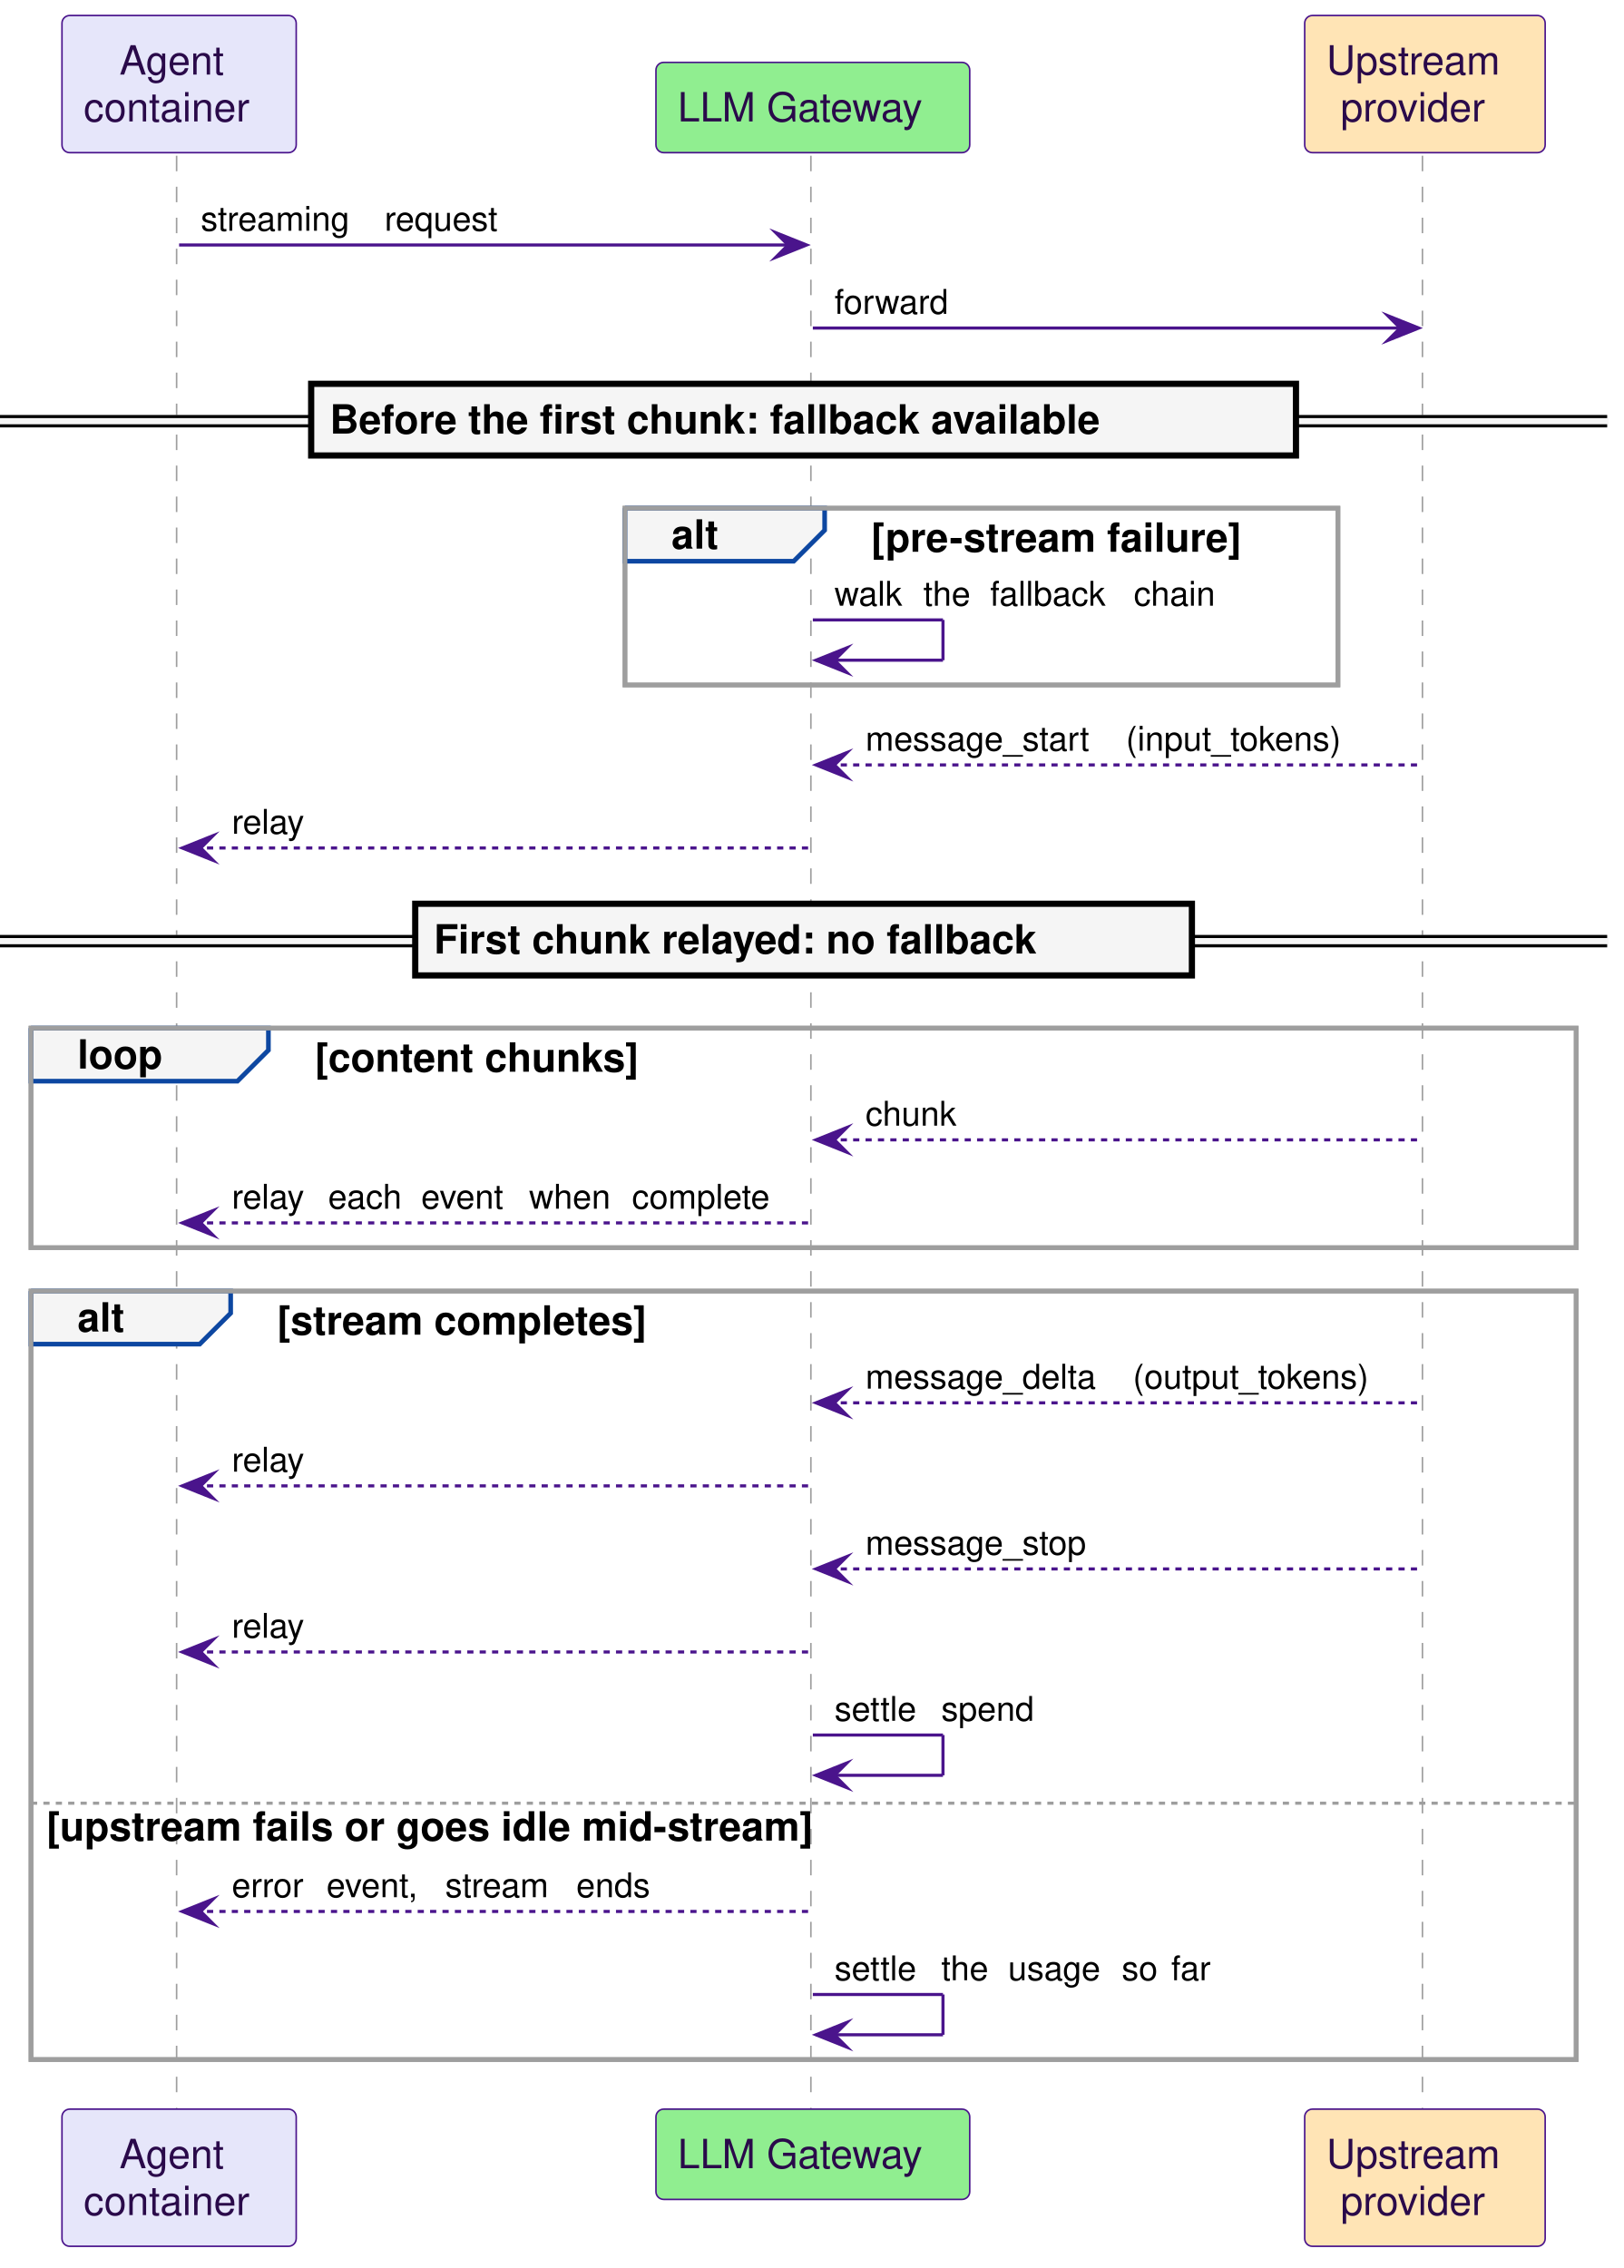
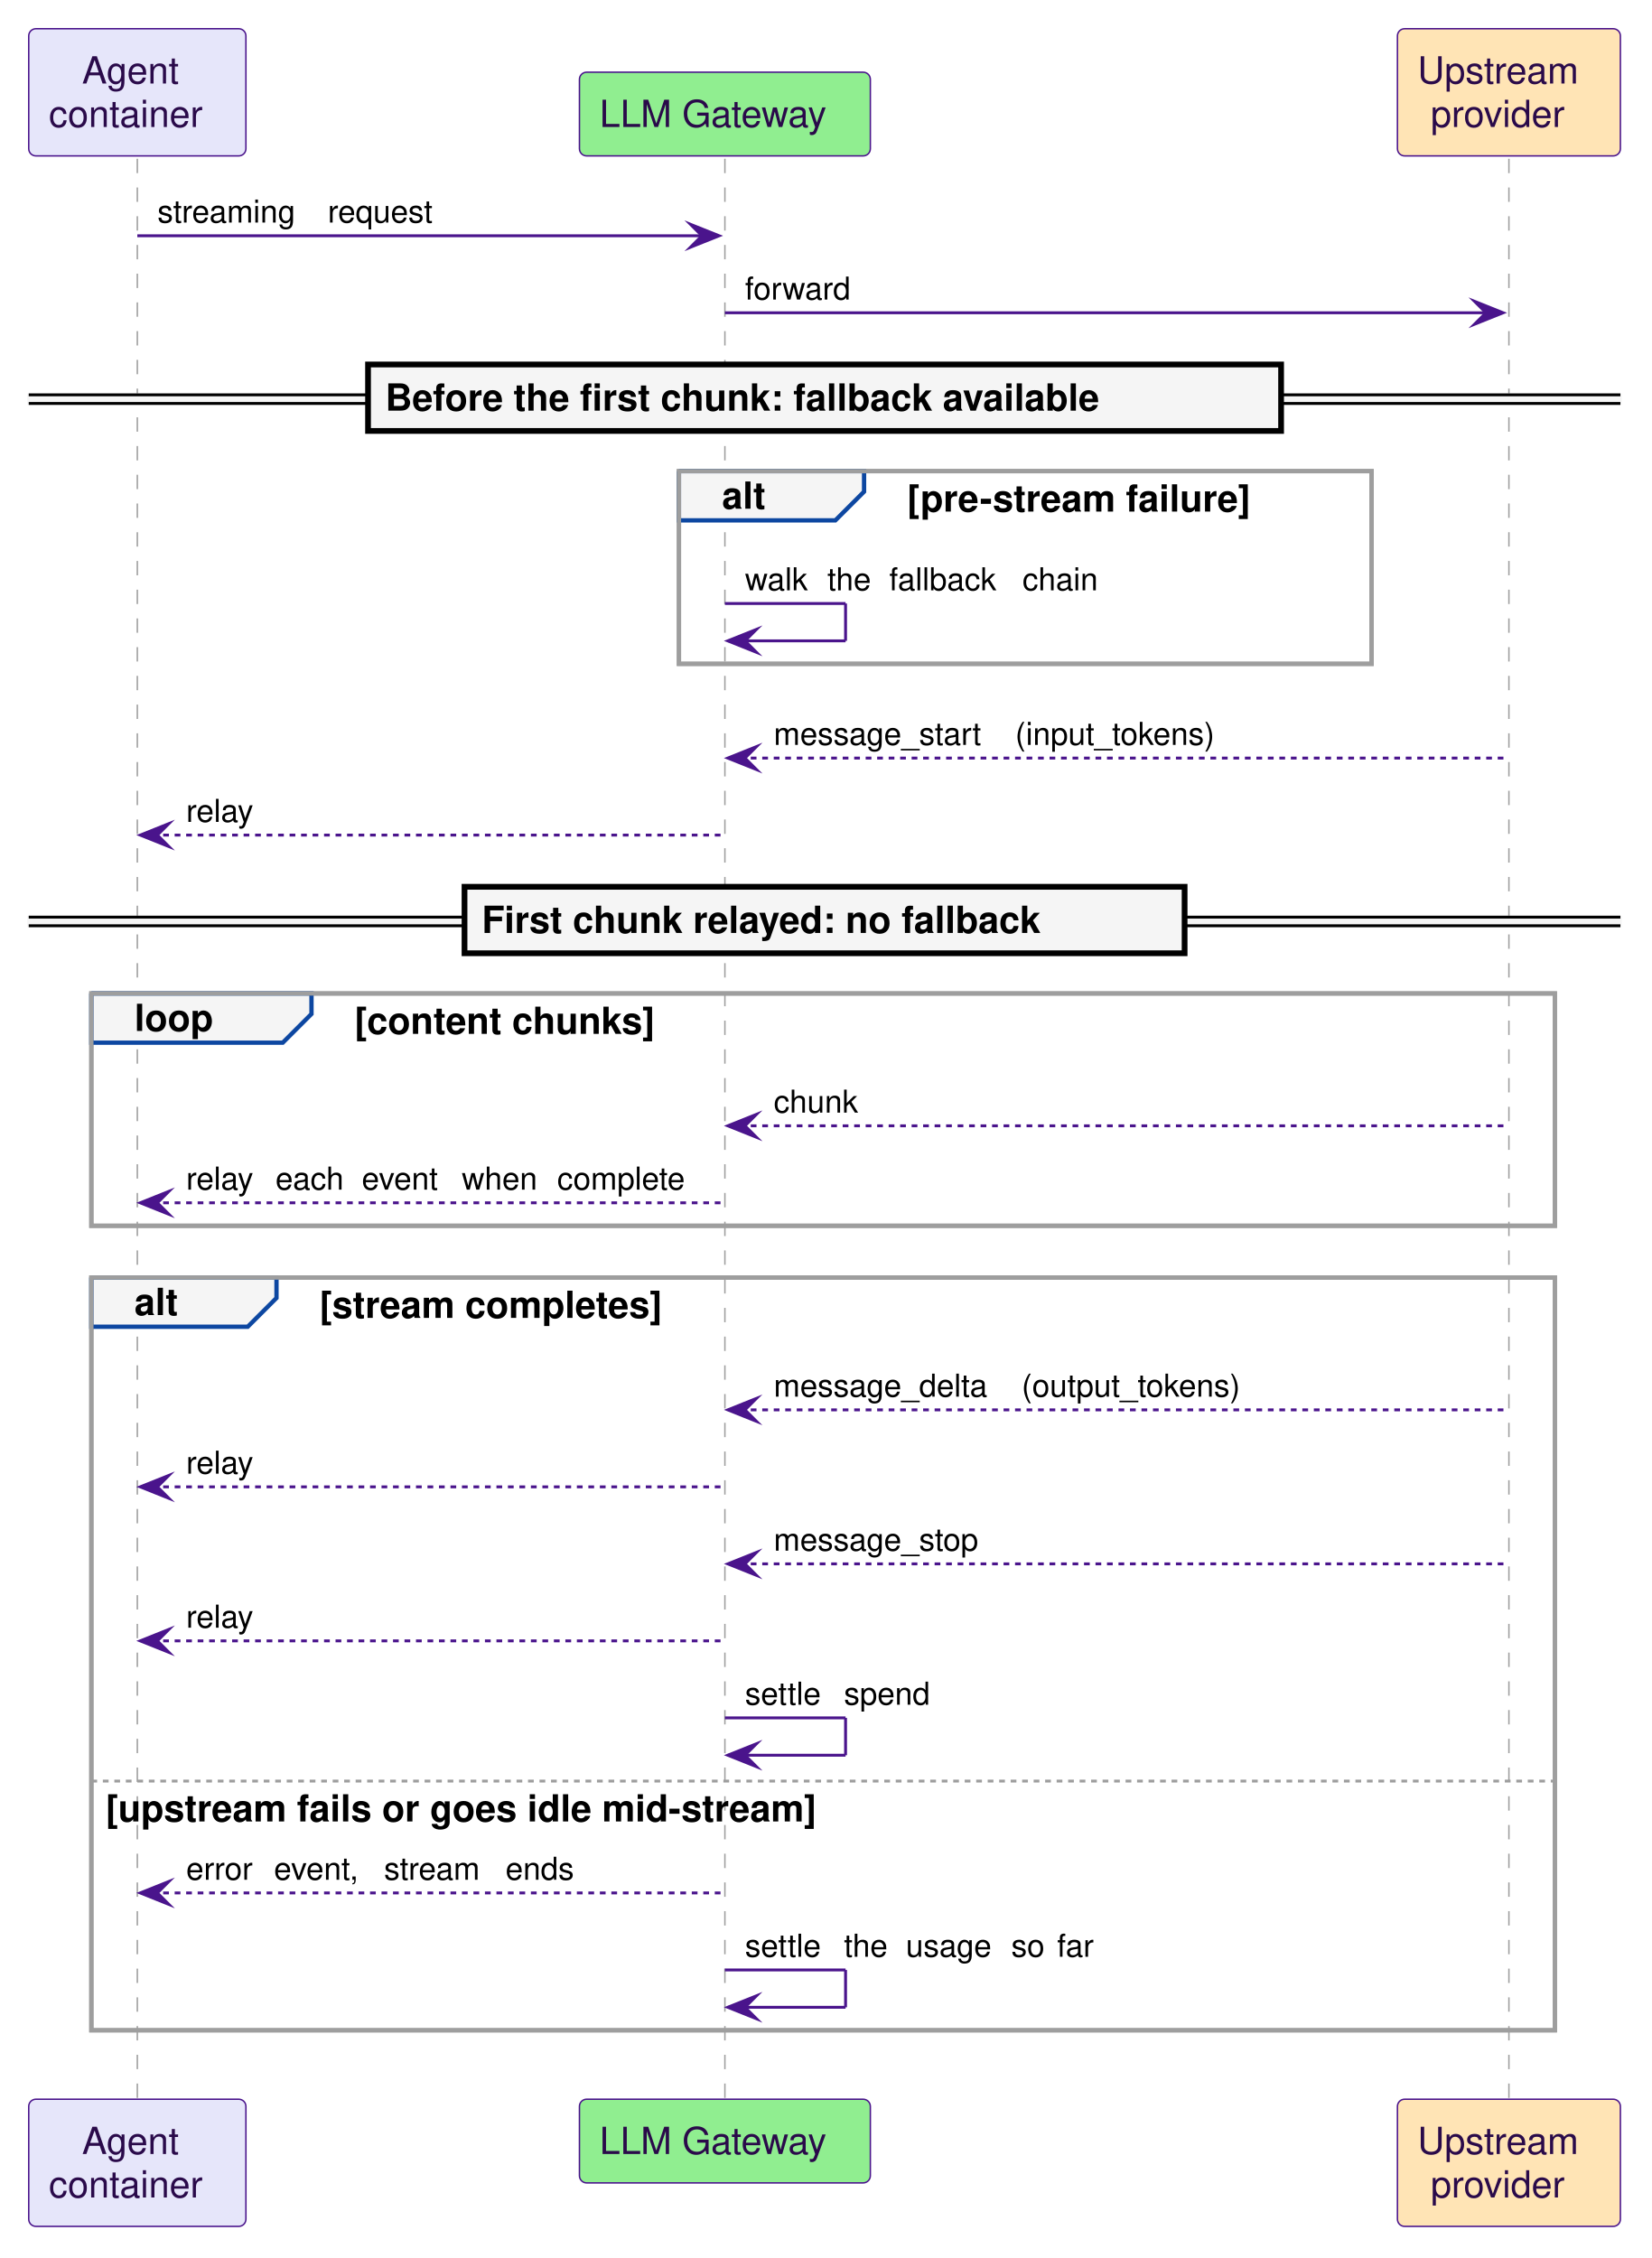
- <svg xmlns="http://www.w3.org/2000/svg" contentStyleType="text/css" data-diagram-type="SEQUENCE" height="732px" preserveAspectRatio="none" style="width:524px;height:732px;" version="1.1" viewBox="0 0 524 732" width="524px" zoomAndPan="magnify">
+ <svg xmlns="http://www.w3.org/2000/svg" version="1.1" data-diagram-type="SEQUENCE" style="width:575px;height:786px;" width="575px" height="786px" viewBox="0 0 575 786" zoomAndPan="magnify" preserveAspectRatio="none" contentStyleType="text/css">
  <defs />
-   <g>
-     <rect fill="none" height="57.07" style="stroke:#9E9E9E;stroke-width:1.5;" width="230.102" x="201.696" y="164.008" />
-     <rect fill="none" height="70.875" style="stroke:#9E9E9E;stroke-width:1.5;" width="498.672" x="10" y="331.82" />
-     <rect fill="none" height="248.031" style="stroke:#9E9E9E;stroke-width:1.5;" width="498.672" x="10" y="416.695" />
-     <g class="participant-lifeline" data-entity-uid="part1" data-qualified-name="agent" data-source-line="6" id="part1-lifeline">
-       <g>
-         <rect fill="#000000" fill-opacity="0" height="631.461" width="8" x="53.799" y="50.266" />
-         <line style="stroke:#9E9E9E;stroke-width:0.5;stroke-dasharray:5,5;" x1="57" x2="57" y1="50.266" y2="681.727" />
-       </g>
+   <g font-family="sans-serif" lengthAdjust="spacing">
+     <rect x="236.327" y="164.008" width="241.103" height="67.07" fill="none" style="stroke:#9E9E9E;stroke-width:1.5;" />
+     <rect x="31.799" y="345.82" width="509.435" height="80.875" fill="none" style="stroke:#9E9E9E;stroke-width:1.5;" />
+     <rect x="31.799" y="444.695" width="509.435" height="262.031" fill="none" style="stroke:#9E9E9E;stroke-width:1.5;" />
+     <g>
+       <rect x="44.299" y="55.266" width="8" height="675.461" fill="#000" fill-opacity="0" />
+       <line x1="47.799" y1="55.266" x2="47.799" y2="730.727" style="stroke:#9E9E9E;stroke-width:0.5;stroke-dasharray:5,5;" />
    </g>
-     <g class="participant-lifeline" data-entity-uid="part2" data-qualified-name="gw" data-source-line="7" id="part2-lifeline">
-       <g>
-         <rect fill="#000000" fill-opacity="0" height="631.461" width="8" x="258.327" y="50.266" />
-         <line style="stroke:#9E9E9E;stroke-width:0.5;stroke-dasharray:5,5;" x1="261.696" x2="261.696" y1="50.266" y2="681.727" />
-       </g>
+     <g>
+       <rect x="248.827" y="55.266" width="8" height="675.461" fill="#000" fill-opacity="0" />
+       <line x1="252.327" y1="55.266" x2="252.327" y2="730.727" style="stroke:#9E9E9E;stroke-width:0.5;stroke-dasharray:5,5;" />
    </g>
-     <g class="participant-lifeline" data-entity-uid="part3" data-qualified-name="prov" data-source-line="8" id="part3-lifeline">
-       <g>
-         <rect fill="#000000" fill-opacity="0" height="631.461" width="8" x="455.867" y="50.266" />
-         <line style="stroke:#9E9E9E;stroke-width:0.5;stroke-dasharray:5,5;" x1="459.062" x2="459.062" y1="50.266" y2="681.727" />
-       </g>
+     <g>
+       <rect x="521.734" y="55.266" width="8" height="675.461" fill="#000" fill-opacity="0" />
+       <line x1="525.234" y1="55.266" x2="525.234" y2="730.727" style="stroke:#9E9E9E;stroke-width:0.5;stroke-dasharray:5,5;" />
    </g>
-     <g class="participant participant-head" data-entity-uid="part1" data-qualified-name="agent" data-source-line="6" id="part1-head">
-       <rect fill="#E6E6FA" height="44.266" rx="2.5" ry="2.5" style="stroke:#4A148C;stroke-width:0.5;" width="75.598" x="20" y="5" />
-       <text fill="#2A0A4A" font-family="Helvetica" font-size="13" lengthAdjust="spacing" textLength="38.48" x="38.559" y="24.067">Agent</text>
-       <text fill="#2A0A4A" font-family="Helvetica" font-size="13" lengthAdjust="spacing" textLength="61.598" x="27" y="39.2">container</text>
-     </g>
-     <g class="participant participant-tail" data-entity-uid="part1" data-qualified-name="agent" data-source-line="6" id="part1-tail">
-       <rect fill="#E6E6FA" height="44.266" rx="2.5" ry="2.5" style="stroke:#4A148C;stroke-width:0.5;" width="75.598" x="20" y="680.727" />
-       <text fill="#2A0A4A" font-family="Helvetica" font-size="13" lengthAdjust="spacing" textLength="38.48" x="38.559" y="699.793">Agent</text>
-       <text fill="#2A0A4A" font-family="Helvetica" font-size="13" lengthAdjust="spacing" textLength="61.598" x="27" y="714.926">container</text>
-     </g>
-     <g class="participant participant-head" data-entity-uid="part2" data-qualified-name="gw" data-source-line="7" id="part2-head">
-       <rect fill="#90EE90" height="29.133" rx="2.5" ry="2.5" style="stroke:#4A148C;stroke-width:0.5;" width="101.261" x="211.696" y="20.133" />
-       <text fill="#2A0A4A" font-family="Helvetica" font-size="13" lengthAdjust="spacing" textLength="87.261" x="218.696" y="39.2">LLM Gateway</text>
-     </g>
-     <g class="participant participant-tail" data-entity-uid="part2" data-qualified-name="gw" data-source-line="7" id="part2-tail">
-       <rect fill="#90EE90" height="29.133" rx="2.5" ry="2.5" style="stroke:#4A148C;stroke-width:0.5;" width="101.261" x="211.696" y="680.727" />
-       <text fill="#2A0A4A" font-family="Helvetica" font-size="13" lengthAdjust="spacing" textLength="87.261" x="218.696" y="699.793">LLM Gateway</text>
-     </g>
-     <g class="participant participant-head" data-entity-uid="part3" data-qualified-name="prov" data-source-line="8" id="part3-head">
-       <rect fill="#FFE4B5" height="44.266" rx="2.5" ry="2.5" style="stroke:#4A148C;stroke-width:0.5;" width="77.61" x="421.062" y="5" />
-       <text fill="#2A0A4A" font-family="Helvetica" font-size="13" lengthAdjust="spacing" textLength="63.61" x="428.062" y="24.067">Upstream</text>
-       <text fill="#2A0A4A" font-family="Helvetica" font-size="13" lengthAdjust="spacing" textLength="54.45" x="432.642" y="39.2">provider</text>
-     </g>
-     <g class="participant participant-tail" data-entity-uid="part3" data-qualified-name="prov" data-source-line="8" id="part3-tail">
-       <rect fill="#FFE4B5" height="44.266" rx="2.5" ry="2.5" style="stroke:#4A148C;stroke-width:0.5;" width="77.61" x="421.062" y="680.727" />
-       <text fill="#2A0A4A" font-family="Helvetica" font-size="13" lengthAdjust="spacing" textLength="63.61" x="428.062" y="699.793">Upstream</text>
-       <text fill="#2A0A4A" font-family="Helvetica" font-size="13" lengthAdjust="spacing" textLength="54.45" x="432.642" y="714.926">provider</text>
-     </g>
-     <g class="message" data-entity-1="part1" data-entity-2="part2" data-source-line="10" id="msg1">
-       <polygon fill="#4A148C" points="250.327,75.07,260.327,79.07,250.327,83.07,254.327,79.07" style="stroke:#4A148C;stroke-width:1;stroke-linejoin:miter;stroke-miterlimit:10;" />
-       <line style="stroke:#4A148C;stroke-width:1;" x1="57.799" x2="256.327" y1="79.07" y2="79.07" />
-       <text fill="#000000" font-family="Helvetica" font-size="11" lengthAdjust="spacing" textLength="55.8" x="64.799" y="74.476">streaming</text>
-       <text fill="#000000" font-family="Helvetica" font-size="11" lengthAdjust="spacing" textLength="3.497" x="120.599" y="74.476"> </text>
-       <text fill="#000000" font-family="Helvetica" font-size="11" lengthAdjust="spacing" textLength="42.056" x="124.096" y="74.476">request</text>
-     </g>
-     <g class="message" data-entity-1="part2" data-entity-2="part3" data-source-line="11" id="msg2">
-       <polygon fill="#4A148C" points="447.867,101.875,457.867,105.875,447.867,109.875,451.867,105.875" style="stroke:#4A148C;stroke-width:1;stroke-linejoin:miter;stroke-miterlimit:10;" />
-       <line style="stroke:#4A148C;stroke-width:1;" x1="262.327" x2="453.867" y1="105.875" y2="105.875" />
-       <text fill="#000000" font-family="Helvetica" font-size="11" lengthAdjust="spacing" textLength="42.367" x="269.327" y="101.281">forward</text>
-     </g>
-     <rect fill="#F5F5F5" height="3" style="stroke:#F5F5F5;stroke-width:1;" width="518.672" x="0" y="134.441" />
-     <line style="stroke:#000000;stroke-width:1;" x1="0" x2="518.672" y1="134.441" y2="134.441" />
-     <line style="stroke:#000000;stroke-width:1;" x1="0" x2="518.672" y1="137.441" y2="137.441" />
-     <rect fill="#F5F5F5" height="23.133" style="stroke:#000000;stroke-width:2;" width="317.824" x="100.424" y="123.875" />
-     <text fill="#000000" font-family="Helvetica" font-size="13" font-weight="700" lengthAdjust="spacing" textLength="299.298" x="106.424" y="139.942">Before the first chunk: fallback available</text>
-     <path d="M201.696,164.008 L266.139,164.008 L266.139,171.141 L256.139,181.141 L201.696,181.141 L201.696,164.008" fill="#F5F5F5" style="stroke:#0D47A1;stroke-width:1.5;" />
-     <rect fill="none" height="57.07" style="stroke:#9E9E9E;stroke-width:1.5;" width="230.102" x="201.696" y="164.008" />
-     <text fill="#000000" font-family="Helvetica" font-size="13" font-weight="700" lengthAdjust="spacing" textLength="19.443" x="216.696" y="177.075">alt</text>
-     <text fill="#000000" font-family="Helvetica" font-size="13" font-weight="700" lengthAdjust="spacing" textLength="145.66" x="281.139" y="178.075">[pre-stream failure]</text>
-     <g class="message" data-entity-1="part2" data-entity-2="part2" data-source-line="15" id="msg3">
-       <line style="stroke:#4A148C;stroke-width:1;" x1="262.327" x2="304.327" y1="200.078" y2="200.078" />
-       <line style="stroke:#4A148C;stroke-width:1;" x1="304.327" x2="304.327" y1="200.078" y2="213.078" />
-       <line style="stroke:#4A148C;stroke-width:1;" x1="263.327" x2="304.327" y1="213.078" y2="213.078" />
-       <polygon fill="#4A148C" points="273.327,209.078,263.327,213.078,273.327,217.078,269.327,213.078" style="stroke:#4A148C;stroke-width:1;stroke-linejoin:miter;stroke-miterlimit:10;" />
-       <text fill="#000000" font-family="Helvetica" font-size="11" lengthAdjust="spacing" textLength="25.164" x="269.327" y="195.484">walk</text>
-       <text fill="#000000" font-family="Helvetica" font-size="11" lengthAdjust="spacing" textLength="3.497" x="294.49" y="195.484"> </text>
-       <text fill="#000000" font-family="Helvetica" font-size="11" lengthAdjust="spacing" textLength="18.052" x="297.987" y="195.484">the</text>
-       <text fill="#000000" font-family="Helvetica" font-size="11" lengthAdjust="spacing" textLength="3.497" x="316.039" y="195.484"> </text>
-       <text fill="#000000" font-family="Helvetica" font-size="11" lengthAdjust="spacing" textLength="42.867" x="319.536" y="195.484">fallback</text>
-       <text fill="#000000" font-family="Helvetica" font-size="11" lengthAdjust="spacing" textLength="3.497" x="362.402" y="195.484"> </text>
-       <text fill="#000000" font-family="Helvetica" font-size="11" lengthAdjust="spacing" textLength="29.788" x="365.899" y="195.484">chain</text>
-     </g>
-     <g class="message" data-entity-1="part3" data-entity-2="part2" data-source-line="17" id="msg4">
-       <polygon fill="#4A148C" points="273.327,242.883,263.327,246.883,273.327,250.883,269.327,246.883" style="stroke:#4A148C;stroke-width:1;stroke-linejoin:miter;stroke-miterlimit:10;" />
-       <line style="stroke:#4A148C;stroke-width:1;stroke-dasharray:2,2;" x1="267.327" x2="458.867" y1="246.883" y2="246.883" />
-       <text fill="#000000" font-family="Helvetica" font-size="11" lengthAdjust="spacing" textLength="80.556" x="279.327" y="242.289">message_start</text>
-       <text fill="#000000" font-family="Helvetica" font-size="11" lengthAdjust="spacing" textLength="3.497" x="359.882" y="242.289"> </text>
-       <text fill="#000000" font-family="Helvetica" font-size="11" lengthAdjust="spacing" textLength="79.261" x="363.379" y="242.289">(input_tokens)</text>
-     </g>
-     <g class="message" data-entity-1="part2" data-entity-2="part1" data-source-line="18" id="msg5">
-       <polygon fill="#4A148C" points="68.799,269.688,58.799,273.688,68.799,277.688,64.799,273.688" style="stroke:#4A148C;stroke-width:1;stroke-linejoin:miter;stroke-miterlimit:10;" />
-       <line style="stroke:#4A148C;stroke-width:1;stroke-dasharray:2,2;" x1="62.799" x2="261.327" y1="273.688" y2="273.688" />
-       <text fill="#000000" font-family="Helvetica" font-size="11" lengthAdjust="spacing" textLength="27.597" x="74.799" y="269.093">relay</text>
-     </g>
-     <rect fill="#F5F5F5" height="3" style="stroke:#F5F5F5;stroke-width:1;" width="518.672" x="0" y="302.254" />
-     <line style="stroke:#000000;stroke-width:1;" x1="0" x2="518.672" y1="302.254" y2="302.254" />
-     <line style="stroke:#000000;stroke-width:1;" x1="0" x2="518.672" y1="305.254" y2="305.254" />
-     <rect fill="#F5F5F5" height="23.133" style="stroke:#000000;stroke-width:2;" width="250.653" x="134.009" y="291.688" />
-     <text fill="#000000" font-family="Helvetica" font-size="13" font-weight="700" lengthAdjust="spacing" textLength="232.127" x="140.009" y="307.754">First chunk relayed: no fallback</text>
-     <path d="M10,331.82 L86.624,331.82 L86.624,338.953 L76.624,348.953 L10,348.953 L10,331.82" fill="#F5F5F5" style="stroke:#0D47A1;stroke-width:1.5;" />
-     <rect fill="none" height="70.875" style="stroke:#9E9E9E;stroke-width:1.5;" width="498.672" x="10" y="331.82" />
-     <text fill="#000000" font-family="Helvetica" font-size="13" font-weight="700" lengthAdjust="spacing" textLength="31.624" x="25" y="344.887">loop</text>
-     <text fill="#000000" font-family="Helvetica" font-size="13" font-weight="700" lengthAdjust="spacing" textLength="124.655" x="101.624" y="345.887">[content chunks]</text>
-     <g class="message" data-entity-1="part3" data-entity-2="part2" data-source-line="22" id="msg6">
-       <polygon fill="#4A148C" points="273.327,363.891,263.327,367.891,273.327,371.891,269.327,367.891" style="stroke:#4A148C;stroke-width:1;stroke-linejoin:miter;stroke-miterlimit:10;" />
-       <line style="stroke:#4A148C;stroke-width:1;stroke-dasharray:2,2;" x1="267.327" x2="458.867" y1="367.891" y2="367.891" />
-       <text fill="#000000" font-family="Helvetica" font-size="11" lengthAdjust="spacing" textLength="33.333" x="279.327" y="363.296">chunk</text>
-     </g>
-     <g class="message" data-entity-1="part2" data-entity-2="part1" data-source-line="23" id="msg7">
-       <polygon fill="#4A148C" points="68.799,390.695,58.799,394.695,68.799,398.695,64.799,394.695" style="stroke:#4A148C;stroke-width:1;stroke-linejoin:miter;stroke-miterlimit:10;" />
-       <line style="stroke:#4A148C;stroke-width:1;stroke-dasharray:2,2;" x1="62.799" x2="261.327" y1="394.695" y2="394.695" />
-       <text fill="#000000" font-family="Helvetica" font-size="11" lengthAdjust="spacing" textLength="27.597" x="74.799" y="390.101">relay</text>
-       <text fill="#000000" font-family="Helvetica" font-size="11" lengthAdjust="spacing" textLength="3.497" x="102.395" y="390.101"> </text>
-       <text fill="#000000" font-family="Helvetica" font-size="11" lengthAdjust="spacing" textLength="26.528" x="105.892" y="390.101">each</text>
-       <text fill="#000000" font-family="Helvetica" font-size="11" lengthAdjust="spacing" textLength="3.497" x="132.42" y="390.101"> </text>
-       <text fill="#000000" font-family="Helvetica" font-size="11" lengthAdjust="spacing" textLength="31.33" x="135.917" y="390.101">event</text>
-       <text fill="#000000" font-family="Helvetica" font-size="11" lengthAdjust="spacing" textLength="3.497" x="167.246" y="390.101"> </text>
-       <text fill="#000000" font-family="Helvetica" font-size="11" lengthAdjust="spacing" textLength="29.707" x="170.743" y="390.101">when</text>
-       <text fill="#000000" font-family="Helvetica" font-size="11" lengthAdjust="spacing" textLength="3.497" x="200.45" y="390.101"> </text>
-       <text fill="#000000" font-family="Helvetica" font-size="11" lengthAdjust="spacing" textLength="51.38" x="203.947" y="390.101">complete</text>
-     </g>
-     <path d="M10,416.695 L74.443,416.695 L74.443,423.828 L64.443,433.828 L10,433.828 L10,416.695" fill="#F5F5F5" style="stroke:#0D47A1;stroke-width:1.5;" />
-     <rect fill="none" height="248.031" style="stroke:#9E9E9E;stroke-width:1.5;" width="498.672" x="10" y="416.695" />
-     <text fill="#000000" font-family="Helvetica" font-size="13" font-weight="700" lengthAdjust="spacing" textLength="19.443" x="25" y="429.762">alt</text>
-     <text fill="#000000" font-family="Helvetica" font-size="13" font-weight="700" lengthAdjust="spacing" textLength="143.438" x="89.443" y="430.762">[stream completes]</text>
-     <g class="message" data-entity-1="part3" data-entity-2="part2" data-source-line="26" id="msg8">
-       <polygon fill="#4A148C" points="273.327,448.766,263.327,452.766,273.327,456.766,269.327,452.766" style="stroke:#4A148C;stroke-width:1;stroke-linejoin:miter;stroke-miterlimit:10;" />
-       <line style="stroke:#4A148C;stroke-width:1;stroke-dasharray:2,2;" x1="267.327" x2="458.867" y1="452.766" y2="452.766" />
-       <text fill="#000000" font-family="Helvetica" font-size="11" lengthAdjust="spacing" textLength="82.795" x="279.327" y="448.171">message_delta</text>
-       <text fill="#000000" font-family="Helvetica" font-size="11" lengthAdjust="spacing" textLength="3.497" x="362.122" y="448.171"> </text>
-       <text fill="#000000" font-family="Helvetica" font-size="11" lengthAdjust="spacing" textLength="87.248" x="365.619" y="448.171">(output_tokens)</text>
-     </g>
-     <g class="message" data-entity-1="part2" data-entity-2="part1" data-source-line="27" id="msg9">
-       <polygon fill="#4A148C" points="68.799,475.57,58.799,479.57,68.799,483.57,64.799,479.57" style="stroke:#4A148C;stroke-width:1;stroke-linejoin:miter;stroke-miterlimit:10;" />
-       <line style="stroke:#4A148C;stroke-width:1;stroke-dasharray:2,2;" x1="62.799" x2="261.327" y1="479.57" y2="479.57" />
-       <text fill="#000000" font-family="Helvetica" font-size="11" lengthAdjust="spacing" textLength="27.597" x="74.799" y="474.976">relay</text>
-     </g>
-     <g class="message" data-entity-1="part3" data-entity-2="part2" data-source-line="28" id="msg10">
-       <polygon fill="#4A148C" points="273.327,502.375,263.327,506.375,273.327,510.375,269.327,506.375" style="stroke:#4A148C;stroke-width:1;stroke-linejoin:miter;stroke-miterlimit:10;" />
-       <line style="stroke:#4A148C;stroke-width:1;stroke-dasharray:2,2;" x1="267.327" x2="458.867" y1="506.375" y2="506.375" />
-       <text fill="#000000" font-family="Helvetica" font-size="11" lengthAdjust="spacing" textLength="78.692" x="279.327" y="501.781">message_stop</text>
-     </g>
-     <g class="message" data-entity-1="part2" data-entity-2="part1" data-source-line="29" id="msg11">
-       <polygon fill="#4A148C" points="68.799,529.18,58.799,533.18,68.799,537.18,64.799,533.18" style="stroke:#4A148C;stroke-width:1;stroke-linejoin:miter;stroke-miterlimit:10;" />
-       <line style="stroke:#4A148C;stroke-width:1;stroke-dasharray:2,2;" x1="62.799" x2="261.327" y1="533.18" y2="533.18" />
-       <text fill="#000000" font-family="Helvetica" font-size="11" lengthAdjust="spacing" textLength="27.597" x="74.799" y="528.585">relay</text>
-     </g>
-     <g class="message" data-entity-1="part2" data-entity-2="part2" data-source-line="30" id="msg12">
-       <line style="stroke:#4A148C;stroke-width:1;" x1="262.327" x2="304.327" y1="559.984" y2="559.984" />
-       <line style="stroke:#4A148C;stroke-width:1;" x1="304.327" x2="304.327" y1="559.984" y2="572.984" />
-       <line style="stroke:#4A148C;stroke-width:1;" x1="263.327" x2="304.327" y1="572.984" y2="572.984" />
-       <polygon fill="#4A148C" points="273.327,568.984,263.327,572.984,273.327,576.984,269.327,572.984" style="stroke:#4A148C;stroke-width:1;stroke-linejoin:miter;stroke-miterlimit:10;" />
-       <text fill="#000000" font-family="Helvetica" font-size="11" lengthAdjust="spacing" textLength="30.948" x="269.327" y="555.39">settle</text>
-       <text fill="#000000" font-family="Helvetica" font-size="11" lengthAdjust="spacing" textLength="3.497" x="300.275" y="555.39"> </text>
-       <text fill="#000000" font-family="Helvetica" font-size="11" lengthAdjust="spacing" textLength="33.435" x="303.772" y="555.39">spend</text>
-     </g>
-     <line style="stroke:#9E9E9E;stroke-width:1;stroke-dasharray:2,2;" x1="10" x2="508.672" y1="581.984" y2="581.984" />
-     <text fill="#000000" font-family="Helvetica" font-size="13" font-weight="700" lengthAdjust="spacing" textLength="297.019" x="15" y="594.051">[upstream fails or goes idle mid-stream]</text>
-     <g class="message" data-entity-1="part2" data-entity-2="part1" data-source-line="32" id="msg13">
-       <polygon fill="#4A148C" points="68.799,612.922,58.799,616.922,68.799,620.922,64.799,616.922" style="stroke:#4A148C;stroke-width:1;stroke-linejoin:miter;stroke-miterlimit:10;" />
-       <line style="stroke:#4A148C;stroke-width:1;stroke-dasharray:2,2;" x1="62.799" x2="261.327" y1="616.922" y2="616.922" />
-       <text fill="#000000" font-family="Helvetica" font-size="11" lengthAdjust="spacing" textLength="27.065" x="74.799" y="612.328">error</text>
-       <text fill="#000000" font-family="Helvetica" font-size="11" lengthAdjust="spacing" textLength="3.497" x="101.864" y="612.328"> </text>
-       <text fill="#000000" font-family="Helvetica" font-size="11" lengthAdjust="spacing" textLength="34.826" x="105.36" y="612.328">event,</text>
-       <text fill="#000000" font-family="Helvetica" font-size="11" lengthAdjust="spacing" textLength="3.497" x="140.186" y="612.328"> </text>
-       <text fill="#000000" font-family="Helvetica" font-size="11" lengthAdjust="spacing" textLength="38.79" x="143.683" y="612.328">stream</text>
-       <text fill="#000000" font-family="Helvetica" font-size="11" lengthAdjust="spacing" textLength="3.497" x="182.473" y="612.328"> </text>
-       <text fill="#000000" font-family="Helvetica" font-size="11" lengthAdjust="spacing" textLength="26.453" x="185.97" y="612.328">ends</text>
-     </g>
-     <g class="message" data-entity-1="part2" data-entity-2="part2" data-source-line="33" id="msg14">
-       <line style="stroke:#4A148C;stroke-width:1;" x1="262.327" x2="304.327" y1="643.727" y2="643.727" />
-       <line style="stroke:#4A148C;stroke-width:1;" x1="304.327" x2="304.327" y1="643.727" y2="656.727" />
-       <line style="stroke:#4A148C;stroke-width:1;" x1="263.327" x2="304.327" y1="656.727" y2="656.727" />
-       <polygon fill="#4A148C" points="273.327,652.727,263.327,656.727,273.327,660.727,269.327,656.727" style="stroke:#4A148C;stroke-width:1;stroke-linejoin:miter;stroke-miterlimit:10;" />
-       <text fill="#000000" font-family="Helvetica" font-size="11" lengthAdjust="spacing" textLength="30.948" x="269.327" y="639.132">settle</text>
-       <text fill="#000000" font-family="Helvetica" font-size="11" lengthAdjust="spacing" textLength="3.497" x="300.275" y="639.132"> </text>
-       <text fill="#000000" font-family="Helvetica" font-size="11" lengthAdjust="spacing" textLength="18.052" x="303.772" y="639.132">the</text>
-       <text fill="#000000" font-family="Helvetica" font-size="11" lengthAdjust="spacing" textLength="3.497" x="321.824" y="639.132"> </text>
-       <text fill="#000000" font-family="Helvetica" font-size="11" lengthAdjust="spacing" textLength="33.193" x="325.32" y="639.132">usage</text>
-       <text fill="#000000" font-family="Helvetica" font-size="11" lengthAdjust="spacing" textLength="3.497" x="358.514" y="639.132"> </text>
-       <text fill="#000000" font-family="Helvetica" font-size="11" lengthAdjust="spacing" textLength="12.461" x="362.01" y="639.132">so</text>
-       <text fill="#000000" font-family="Helvetica" font-size="11" lengthAdjust="spacing" textLength="3.497" x="374.471" y="639.132"> </text>
-       <text fill="#000000" font-family="Helvetica" font-size="11" lengthAdjust="spacing" textLength="15.136" x="377.968" y="639.132">far</text>
-     </g>
+     <rect x="10" y="10" width="75.598" height="44.266" fill="#E6E6FA" style="stroke:#4A148C;stroke-width:0.5;" rx="2.5" ry="2.5" />
+     <text x="28.559" y="29.067" fill="#2A0A4A" font-size="13" textLength="38.479" font-family="Helvetica">Agent</text>
+     <text x="17" y="44.2" fill="#2A0A4A" font-size="13" textLength="61.598" font-family="Helvetica">container</text>
+     <rect x="201.696" y="25.133" width="101.261" height="29.133" fill="#90EE90" style="stroke:#4A148C;stroke-width:0.5;" rx="2.5" ry="2.5" />
+     <text x="208.696" y="44.2" fill="#2A0A4A" font-size="13" textLength="87.261" font-family="Helvetica">LLM Gateway</text>
+     <rect x="486.429" y="10" width="77.61" height="44.266" fill="#FFE4B5" style="stroke:#4A148C;stroke-width:0.5;" rx="2.5" ry="2.5" />
+     <text x="493.429" y="29.067" fill="#2A0A4A" font-size="13" textLength="63.61" font-family="Helvetica">Upstream</text>
+     <text x="498.009" y="44.2" fill="#2A0A4A" font-size="13" textLength="54.45" font-family="Helvetica">provider</text>
+     <rect x="10" y="730.727" width="75.598" height="44.266" fill="#E6E6FA" style="stroke:#4A148C;stroke-width:0.5;" rx="2.5" ry="2.5" />
+     <text x="28.559" y="749.793" fill="#2A0A4A" font-size="13" textLength="38.479" font-family="Helvetica">Agent</text>
+     <text x="17" y="764.926" fill="#2A0A4A" font-size="13" textLength="61.598" font-family="Helvetica">container</text>
+     <rect x="201.696" y="730.727" width="101.261" height="29.133" fill="#90EE90" style="stroke:#4A148C;stroke-width:0.5;" rx="2.5" ry="2.5" />
+     <text x="208.696" y="749.793" fill="#2A0A4A" font-size="13" textLength="87.261" font-family="Helvetica">LLM Gateway</text>
+     <rect x="486.429" y="730.727" width="77.61" height="44.266" fill="#FFE4B5" style="stroke:#4A148C;stroke-width:0.5;" rx="2.5" ry="2.5" />
+     <text x="493.429" y="749.793" fill="#2A0A4A" font-size="13" textLength="63.61" font-family="Helvetica">Upstream</text>
+     <text x="498.009" y="764.926" fill="#2A0A4A" font-size="13" textLength="54.45" font-family="Helvetica">provider</text>
+     <polygon points="240.327,78.07,250.327,82.07,240.327,86.07,244.327,82.07" fill="#4A148C" style="stroke:#4A148C;stroke-width:1;stroke-linejoin:miter;stroke-miterlimit:10;" />
+     <line x1="47.799" y1="82.07" x2="246.327" y2="82.07" style="stroke:#4A148C;stroke-width:1;" />
+     <text x="54.799" y="77.476" fill="#000" font-size="11" textLength="55.8" font-family="Helvetica">streaming</text>
+     <text x="110.599" y="77.476" fill="#000" font-size="11" font-family="Helvetica"> </text>
+     <text x="114.096" y="77.476" fill="#000" font-size="11" textLength="42.056" font-family="Helvetica">request</text>
+     <polygon points="513.234,104.875,523.234,108.875,513.234,112.875,517.234,108.875" fill="#4A148C" style="stroke:#4A148C;stroke-width:1;stroke-linejoin:miter;stroke-miterlimit:10;" />
+     <line x1="252.327" y1="108.875" x2="519.234" y2="108.875" style="stroke:#4A148C;stroke-width:1;" />
+     <text x="259.327" y="104.281" fill="#000" font-size="11" textLength="42.367" font-family="Helvetica">forward</text>
+     <rect x="10" y="137.441" width="554.039" height="3" fill="#F5F5F5" style="stroke:#F5F5F5;stroke-width:1;" />
+     <line x1="10" y1="137.441" x2="564.039" y2="137.441" style="stroke:#000;stroke-width:1;" />
+     <line x1="10" y1="140.441" x2="564.039" y2="140.441" style="stroke:#000;stroke-width:1;" />
+     <rect x="128.107" y="126.875" width="317.824" height="23.133" fill="#F5F5F5" style="stroke:#000;stroke-width:2;" />
+     <text x="134.107" y="142.942" fill="#000" font-size="13" textLength="299.298" font-weight="700" font-family="Helvetica">Before the first chunk: fallback available</text>
+     <path d="M236.327,164.008 L300.77,164.008 L300.77,171.141 L290.77,181.141 L236.327,181.141 L236.327,164.008" style="stroke:#0D47A1;stroke-width:1.5;" fill="#F5F5F5" />
+     <rect x="236.327" y="164.008" width="241.103" height="67.07" fill="none" style="stroke:#9E9E9E;stroke-width:1.5;" />
+     <text x="251.327" y="177.075" fill="#000" font-size="13" textLength="19.443" font-weight="700" font-family="Helvetica">alt</text>
+     <text x="315.77" y="178.075" fill="#000" font-size="13" textLength="145.66" font-weight="700" font-family="Helvetica">[pre-stream failure]</text>
+     <line x1="252.327" y1="210.078" x2="294.327" y2="210.078" style="stroke:#4A148C;stroke-width:1;" />
+     <line x1="294.327" y1="210.078" x2="294.327" y2="223.078" style="stroke:#4A148C;stroke-width:1;" />
+     <line x1="253.327" y1="223.078" x2="294.327" y2="223.078" style="stroke:#4A148C;stroke-width:1;" />
+     <polygon points="263.327,219.078,253.327,223.078,263.327,227.078,259.327,223.078" fill="#4A148C" style="stroke:#4A148C;stroke-width:1;stroke-linejoin:miter;stroke-miterlimit:10;" />
+     <text x="259.327" y="205.484" fill="#000" font-size="11" textLength="25.164" font-family="Helvetica">walk</text>
+     <text x="284.49" y="205.484" fill="#000" font-size="11" font-family="Helvetica"> </text>
+     <text x="287.987" y="205.484" fill="#000" font-size="11" textLength="18.052" font-family="Helvetica">the</text>
+     <text x="306.039" y="205.484" fill="#000" font-size="11" font-family="Helvetica"> </text>
+     <text x="309.536" y="205.484" fill="#000" font-size="11" textLength="42.867" font-family="Helvetica">fallback</text>
+     <text x="352.402" y="205.484" fill="#000" font-size="11" font-family="Helvetica"> </text>
+     <text x="355.899" y="205.484" fill="#000" font-size="11" textLength="29.788" font-family="Helvetica">chain</text>
+     <polygon points="263.327,259.883,253.327,263.883,263.327,267.883,259.327,263.883" fill="#4A148C" style="stroke:#4A148C;stroke-width:1;stroke-linejoin:miter;stroke-miterlimit:10;" />
+     <line x1="257.327" y1="263.883" x2="524.234" y2="263.883" style="stroke:#4A148C;stroke-width:1;stroke-dasharray:2,2;" />
+     <text x="269.327" y="259.289" fill="#000" font-size="11" textLength="80.556" font-family="Helvetica">message_start</text>
+     <text x="349.882" y="259.289" fill="#000" font-size="11" font-family="Helvetica"> </text>
+     <text x="353.379" y="259.289" fill="#000" font-size="11" textLength="79.261" font-family="Helvetica">(input_tokens)</text>
+     <polygon points="58.799,286.688,48.799,290.688,58.799,294.688,54.799,290.688" fill="#4A148C" style="stroke:#4A148C;stroke-width:1;stroke-linejoin:miter;stroke-miterlimit:10;" />
+     <line x1="52.799" y1="290.688" x2="251.327" y2="290.688" style="stroke:#4A148C;stroke-width:1;stroke-dasharray:2,2;" />
+     <text x="64.799" y="286.093" fill="#000" font-size="11" textLength="27.597" font-family="Helvetica">relay</text>
+     <rect x="10" y="319.254" width="554.039" height="3" fill="#F5F5F5" style="stroke:#F5F5F5;stroke-width:1;" />
+     <line x1="10" y1="319.254" x2="564.039" y2="319.254" style="stroke:#000;stroke-width:1;" />
+     <line x1="10" y1="322.254" x2="564.039" y2="322.254" style="stroke:#000;stroke-width:1;" />
+     <rect x="161.693" y="308.688" width="250.653" height="23.133" fill="#F5F5F5" style="stroke:#000;stroke-width:2;" />
+     <text x="167.693" y="324.754" fill="#000" font-size="13" textLength="232.127" font-weight="700" font-family="Helvetica">First chunk relayed: no fallback</text>
+     <path d="M31.799,345.82 L108.423,345.82 L108.423,352.953 L98.423,362.953 L31.799,362.953 L31.799,345.82" style="stroke:#0D47A1;stroke-width:1.5;" fill="#F5F5F5" />
+     <rect x="31.799" y="345.82" width="509.435" height="80.875" fill="none" style="stroke:#9E9E9E;stroke-width:1.5;" />
+     <text x="46.799" y="358.887" fill="#000" font-size="13" textLength="31.624" font-weight="700" font-family="Helvetica">loop</text>
+     <text x="123.423" y="359.887" fill="#000" font-size="13" textLength="124.655" font-weight="700" font-family="Helvetica">[content chunks]</text>
+     <polygon points="263.327,387.891,253.327,391.891,263.327,395.891,259.327,391.891" fill="#4A148C" style="stroke:#4A148C;stroke-width:1;stroke-linejoin:miter;stroke-miterlimit:10;" />
+     <line x1="257.327" y1="391.891" x2="524.234" y2="391.891" style="stroke:#4A148C;stroke-width:1;stroke-dasharray:2,2;" />
+     <text x="269.327" y="387.296" fill="#000" font-size="11" textLength="33.333" font-family="Helvetica">chunk</text>
+     <polygon points="58.799,414.695,48.799,418.695,58.799,422.695,54.799,418.695" fill="#4A148C" style="stroke:#4A148C;stroke-width:1;stroke-linejoin:miter;stroke-miterlimit:10;" />
+     <line x1="52.799" y1="418.695" x2="251.327" y2="418.695" style="stroke:#4A148C;stroke-width:1;stroke-dasharray:2,2;" />
+     <text x="64.799" y="414.101" fill="#000" font-size="11" textLength="27.597" font-family="Helvetica">relay</text>
+     <text x="92.396" y="414.101" fill="#000" font-size="11" font-family="Helvetica"> </text>
+     <text x="95.892" y="414.101" fill="#000" font-size="11" textLength="26.528" font-family="Helvetica">each</text>
+     <text x="122.42" y="414.101" fill="#000" font-size="11" font-family="Helvetica"> </text>
+     <text x="125.917" y="414.101" fill="#000" font-size="11" textLength="31.33" font-family="Helvetica">event</text>
+     <text x="157.246" y="414.101" fill="#000" font-size="11" font-family="Helvetica"> </text>
+     <text x="160.743" y="414.101" fill="#000" font-size="11" textLength="29.708" font-family="Helvetica">when</text>
+     <text x="190.45" y="414.101" fill="#000" font-size="11" font-family="Helvetica"> </text>
+     <text x="193.947" y="414.101" fill="#000" font-size="11" textLength="51.38" font-family="Helvetica">complete</text>
+     <path d="M31.799,444.695 L96.242,444.695 L96.242,451.828 L86.242,461.828 L31.799,461.828 L31.799,444.695" style="stroke:#0D47A1;stroke-width:1.5;" fill="#F5F5F5" />
+     <rect x="31.799" y="444.695" width="509.435" height="262.031" fill="none" style="stroke:#9E9E9E;stroke-width:1.5;" />
+     <text x="46.799" y="457.762" fill="#000" font-size="13" textLength="19.443" font-weight="700" font-family="Helvetica">alt</text>
+     <text x="111.242" y="458.762" fill="#000" font-size="13" textLength="143.438" font-weight="700" font-family="Helvetica">[stream completes]</text>
+     <polygon points="263.327,486.766,253.327,490.766,263.327,494.766,259.327,490.766" fill="#4A148C" style="stroke:#4A148C;stroke-width:1;stroke-linejoin:miter;stroke-miterlimit:10;" />
+     <line x1="257.327" y1="490.766" x2="524.234" y2="490.766" style="stroke:#4A148C;stroke-width:1;stroke-dasharray:2,2;" />
+     <text x="269.327" y="486.171" fill="#000" font-size="11" textLength="82.795" font-family="Helvetica">message_delta</text>
+     <text x="352.122" y="486.171" fill="#000" font-size="11" font-family="Helvetica"> </text>
+     <text x="355.619" y="486.171" fill="#000" font-size="11" textLength="87.248" font-family="Helvetica">(output_tokens)</text>
+     <polygon points="58.799,513.57,48.799,517.57,58.799,521.57,54.799,517.57" fill="#4A148C" style="stroke:#4A148C;stroke-width:1;stroke-linejoin:miter;stroke-miterlimit:10;" />
+     <line x1="52.799" y1="517.57" x2="251.327" y2="517.57" style="stroke:#4A148C;stroke-width:1;stroke-dasharray:2,2;" />
+     <text x="64.799" y="512.976" fill="#000" font-size="11" textLength="27.597" font-family="Helvetica">relay</text>
+     <polygon points="263.327,540.375,253.327,544.375,263.327,548.375,259.327,544.375" fill="#4A148C" style="stroke:#4A148C;stroke-width:1;stroke-linejoin:miter;stroke-miterlimit:10;" />
+     <line x1="257.327" y1="544.375" x2="524.234" y2="544.375" style="stroke:#4A148C;stroke-width:1;stroke-dasharray:2,2;" />
+     <text x="269.327" y="539.781" fill="#000" font-size="11" textLength="78.692" font-family="Helvetica">message_stop</text>
+     <polygon points="58.799,567.18,48.799,571.18,58.799,575.18,54.799,571.18" fill="#4A148C" style="stroke:#4A148C;stroke-width:1;stroke-linejoin:miter;stroke-miterlimit:10;" />
+     <line x1="52.799" y1="571.18" x2="251.327" y2="571.18" style="stroke:#4A148C;stroke-width:1;stroke-dasharray:2,2;" />
+     <text x="64.799" y="566.585" fill="#000" font-size="11" textLength="27.597" font-family="Helvetica">relay</text>
+     <line x1="252.327" y1="597.984" x2="294.327" y2="597.984" style="stroke:#4A148C;stroke-width:1;" />
+     <line x1="294.327" y1="597.984" x2="294.327" y2="610.984" style="stroke:#4A148C;stroke-width:1;" />
+     <line x1="253.327" y1="610.984" x2="294.327" y2="610.984" style="stroke:#4A148C;stroke-width:1;" />
+     <polygon points="263.327,606.984,253.327,610.984,263.327,614.984,259.327,610.984" fill="#4A148C" style="stroke:#4A148C;stroke-width:1;stroke-linejoin:miter;stroke-miterlimit:10;" />
+     <text x="259.327" y="593.39" fill="#000" font-size="11" textLength="30.948" font-family="Helvetica">settle</text>
+     <text x="290.275" y="593.39" fill="#000" font-size="11" font-family="Helvetica"> </text>
+     <text x="293.771" y="593.39" fill="#000" font-size="11" textLength="33.435" font-family="Helvetica">spend</text>
+     <line x1="31.799" y1="619.984" x2="541.234" y2="619.984" style="stroke:#9E9E9E;stroke-width:1;stroke-dasharray:2,2;" />
+     <text x="36.799" y="634.051" fill="#000" font-size="13" textLength="297.02" font-weight="700" font-family="Helvetica">[upstream fails or goes idle mid-stream]</text>
+     <polygon points="58.799,654.922,48.799,658.922,58.799,662.922,54.799,658.922" fill="#4A148C" style="stroke:#4A148C;stroke-width:1;stroke-linejoin:miter;stroke-miterlimit:10;" />
+     <line x1="52.799" y1="658.922" x2="251.327" y2="658.922" style="stroke:#4A148C;stroke-width:1;stroke-dasharray:2,2;" />
+     <text x="64.799" y="654.328" fill="#000" font-size="11" textLength="27.065" font-family="Helvetica">error</text>
+     <text x="91.864" y="654.328" fill="#000" font-size="11" font-family="Helvetica"> </text>
+     <text x="95.36" y="654.328" fill="#000" font-size="11" textLength="34.826" font-family="Helvetica">event,</text>
+     <text x="130.187" y="654.328" fill="#000" font-size="11" font-family="Helvetica"> </text>
+     <text x="133.683" y="654.328" fill="#000" font-size="11" textLength="38.79" font-family="Helvetica">stream</text>
+     <text x="172.473" y="654.328" fill="#000" font-size="11" font-family="Helvetica"> </text>
+     <text x="175.97" y="654.328" fill="#000" font-size="11" textLength="26.453" font-family="Helvetica">ends</text>
+     <line x1="252.327" y1="685.727" x2="294.327" y2="685.727" style="stroke:#4A148C;stroke-width:1;" />
+     <line x1="294.327" y1="685.727" x2="294.327" y2="698.727" style="stroke:#4A148C;stroke-width:1;" />
+     <line x1="253.327" y1="698.727" x2="294.327" y2="698.727" style="stroke:#4A148C;stroke-width:1;" />
+     <polygon points="263.327,694.727,253.327,698.727,263.327,702.727,259.327,698.727" fill="#4A148C" style="stroke:#4A148C;stroke-width:1;stroke-linejoin:miter;stroke-miterlimit:10;" />
+     <text x="259.327" y="681.132" fill="#000" font-size="11" textLength="30.948" font-family="Helvetica">settle</text>
+     <text x="290.275" y="681.132" fill="#000" font-size="11" font-family="Helvetica"> </text>
+     <text x="293.771" y="681.132" fill="#000" font-size="11" textLength="18.052" font-family="Helvetica">the</text>
+     <text x="311.824" y="681.132" fill="#000" font-size="11" font-family="Helvetica"> </text>
+     <text x="315.32" y="681.132" fill="#000" font-size="11" textLength="33.193" font-family="Helvetica">usage</text>
+     <text x="348.514" y="681.132" fill="#000" font-size="11" font-family="Helvetica"> </text>
+     <text x="352.01" y="681.132" fill="#000" font-size="11" textLength="12.461" font-family="Helvetica">so</text>
+     <text x="364.471" y="681.132" fill="#000" font-size="11" font-family="Helvetica"> </text>
+     <text x="367.968" y="681.132" fill="#000" font-size="11" textLength="15.136" font-family="Helvetica">far</text>
  </g>
</svg>
